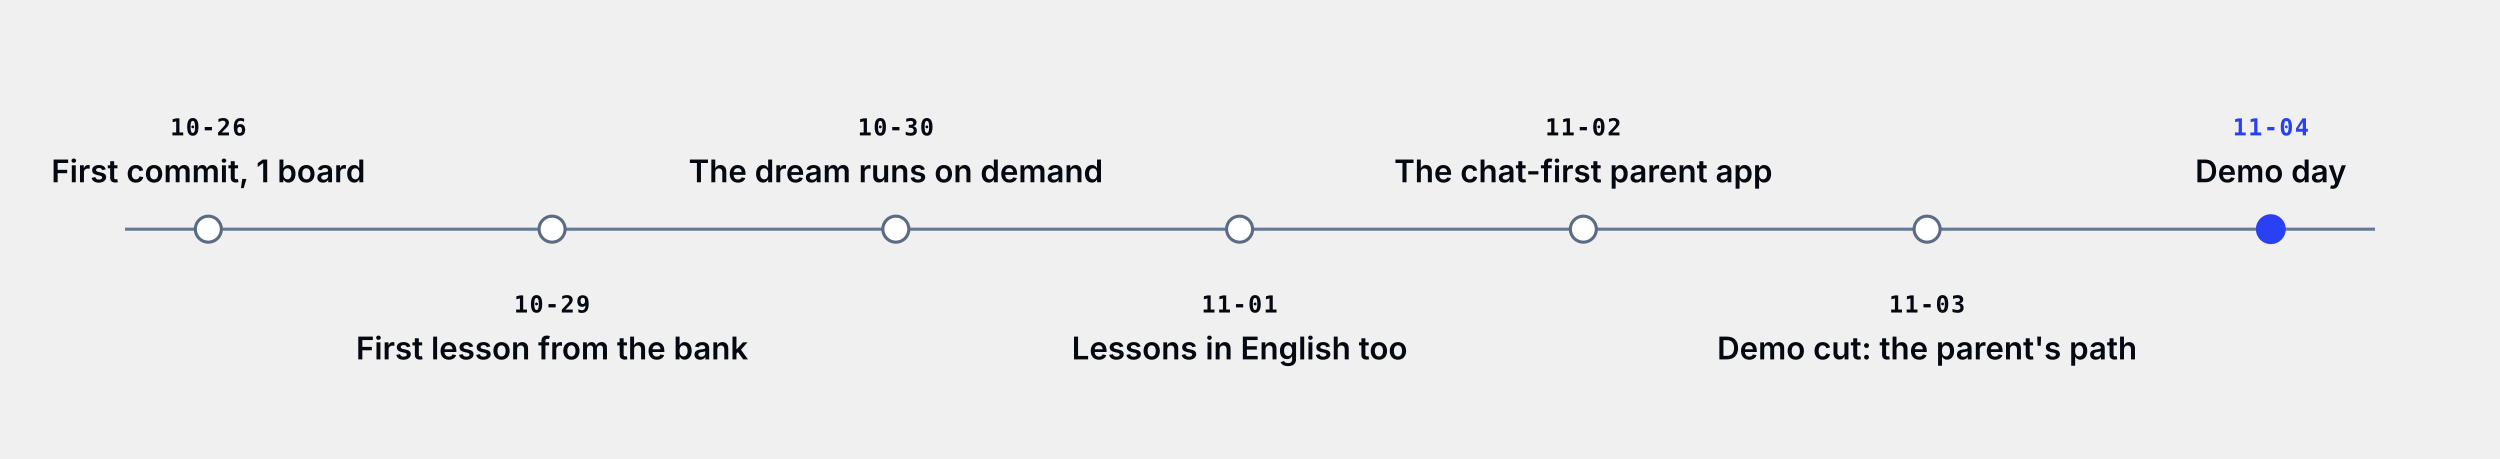
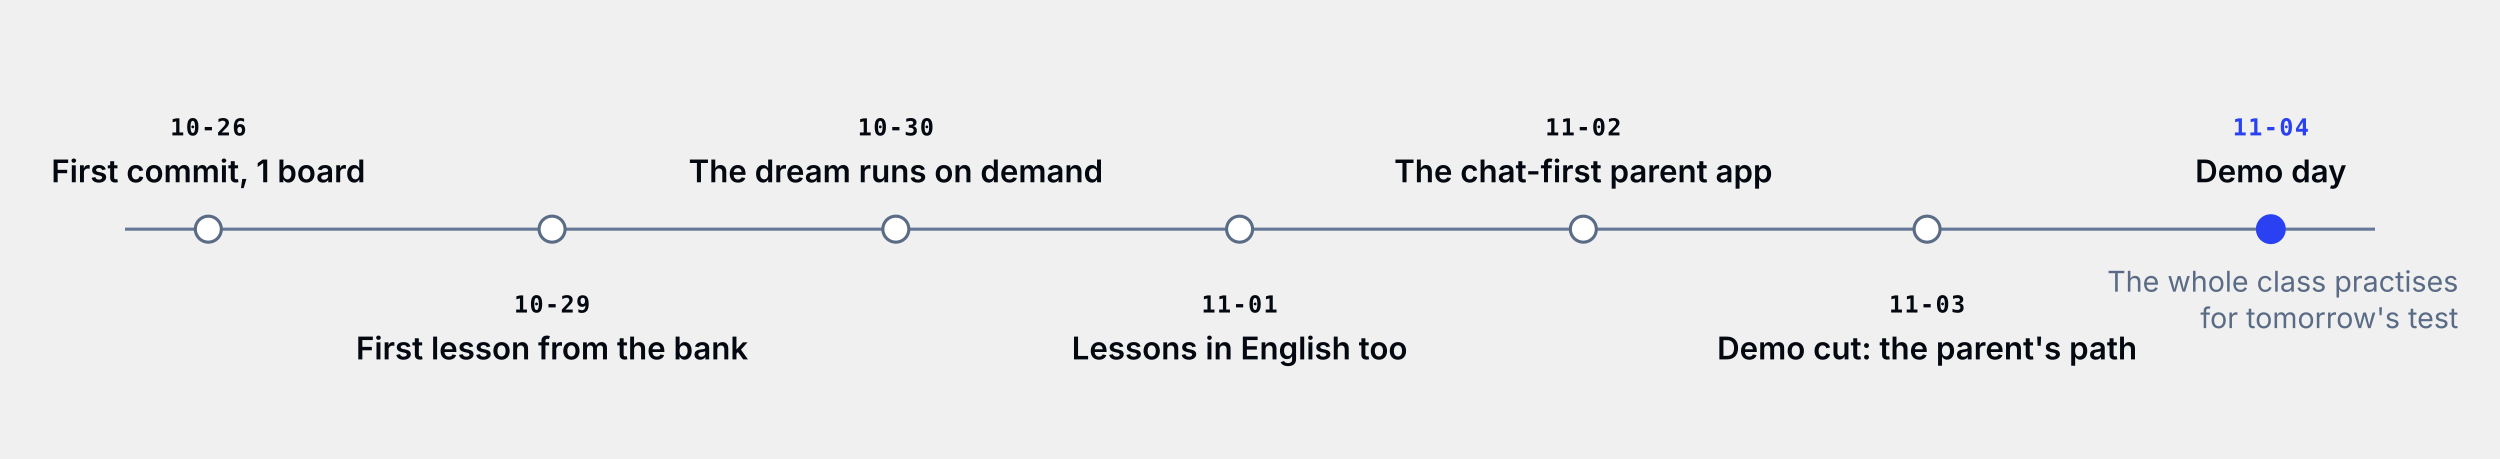
<svg xmlns="http://www.w3.org/2000/svg" viewBox="0 0 960 176" role="img" aria-labelledby="story-timeline-light-title story-timeline-light-desc">
  <defs>
    <marker id="story-timeline-light-default" markerWidth="8" markerHeight="6" refX="7" refY="3" orient="auto" markerUnits="userSpaceOnUse">
      <polygon points="0 0, 8 3, 0 6" fill="#5a6b85" />
    </marker>
    <marker id="story-timeline-light-accent" markerWidth="8" markerHeight="6" refX="7" refY="3" orient="auto" markerUnits="userSpaceOnUse">
      <polygon points="0 0, 8 3, 0 6" fill="#2941f3" />
    </marker>
    <marker id="story-timeline-light-link" markerWidth="8" markerHeight="6" refX="7" refY="3" orient="auto" markerUnits="userSpaceOnUse">
      <polygon points="0 0, 8 3, 0 6" fill="#0f7f76" />
    </marker>
    <marker id="story-timeline-light-open" markerWidth="8" markerHeight="6" refX="7" refY="3" orient="auto" markerUnits="userSpaceOnUse">
      <polyline points="0 0, 8 3, 0 6" fill="none" stroke="#5a6b85" stroke-width="1.2" />
    </marker>
  </defs>
  <line x1="48" y1="88" x2="912" y2="88" stroke="#667997" stroke-width="1.2" />
  <circle cx="80" cy="88" r="5" fill="#ffffff" stroke="#5a6b85" stroke-width="1.2" />
  <circle cx="212" cy="88" r="5" fill="#ffffff" stroke="#5a6b85" stroke-width="1.2" />
  <circle cx="344" cy="88" r="5" fill="#ffffff" stroke="#5a6b85" stroke-width="1.2" />
  <circle cx="476" cy="88" r="5" fill="#ffffff" stroke="#5a6b85" stroke-width="1.2" />
  <circle cx="608" cy="88" r="5" fill="#ffffff" stroke="#5a6b85" stroke-width="1.2" />
  <circle cx="740" cy="88" r="5" fill="#ffffff" stroke="#5a6b85" stroke-width="1.2" />
  <circle cx="872" cy="88" r="5" fill="#2941f3" stroke="#2941f3" stroke-width="1.5" />
  <text x="80" y="52" text-anchor="middle" font-family="'Geist Mono', ui-monospace, monospace" font-size="9" font-weight="600" letter-spacing="0.06em" fill="#040810">10-26</text>
  <text x="80" y="70" text-anchor="middle" font-family="'Inter', 'Geist', system-ui, sans-serif" font-size="12" font-weight="600" fill="#040810">First commit, 1 board</text>
  <text x="212" y="120" text-anchor="middle" font-family="'Geist Mono', ui-monospace, monospace" font-size="9" font-weight="600" letter-spacing="0.06em" fill="#040810">10-29</text>
  <text x="212" y="138" text-anchor="middle" font-family="'Inter', 'Geist', system-ui, sans-serif" font-size="12" font-weight="600" fill="#040810">First lesson from the bank</text>
  <text x="344" y="52" text-anchor="middle" font-family="'Geist Mono', ui-monospace, monospace" font-size="9" font-weight="600" letter-spacing="0.06em" fill="#040810">10-30</text>
  <text x="344" y="70" text-anchor="middle" font-family="'Inter', 'Geist', system-ui, sans-serif" font-size="12" font-weight="600" fill="#040810">The dream runs on demand</text>
  <text x="476" y="120" text-anchor="middle" font-family="'Geist Mono', ui-monospace, monospace" font-size="9" font-weight="600" letter-spacing="0.06em" fill="#040810">11-01</text>
  <text x="476" y="138" text-anchor="middle" font-family="'Inter', 'Geist', system-ui, sans-serif" font-size="12" font-weight="600" fill="#040810">Lessons in English too</text>
  <text x="608" y="52" text-anchor="middle" font-family="'Geist Mono', ui-monospace, monospace" font-size="9" font-weight="600" letter-spacing="0.06em" fill="#040810">11-02</text>
  <text x="608" y="70" text-anchor="middle" font-family="'Inter', 'Geist', system-ui, sans-serif" font-size="12" font-weight="600" fill="#040810">The chat-first parent app</text>
  <text x="740" y="120" text-anchor="middle" font-family="'Geist Mono', ui-monospace, monospace" font-size="9" font-weight="600" letter-spacing="0.06em" fill="#040810">11-03</text>
  <text x="740" y="138" text-anchor="middle" font-family="'Inter', 'Geist', system-ui, sans-serif" font-size="12" font-weight="600" fill="#040810">Demo cut: the parent's path</text>
  <text x="872" y="52" text-anchor="middle" font-family="'Geist Mono', ui-monospace, monospace" font-size="9" font-weight="600" letter-spacing="0.06em" fill="#2941f3">11-04</text>
  <text x="872" y="70" text-anchor="middle" font-family="'Inter', 'Geist', system-ui, sans-serif" font-size="12" font-weight="600" fill="#040810">Demo day</text>
+   <text x="944" y="112" text-anchor="end" font-family="'Inter', 'Geist', system-ui, sans-serif" font-size="11" fill="#5a6b85">The whole class practises</text>
+   <text x="944" y="126" text-anchor="end" font-family="'Inter', 'Geist', system-ui, sans-serif" font-size="11" fill="#5a6b85">for tomorrow's test</text>
</svg>
